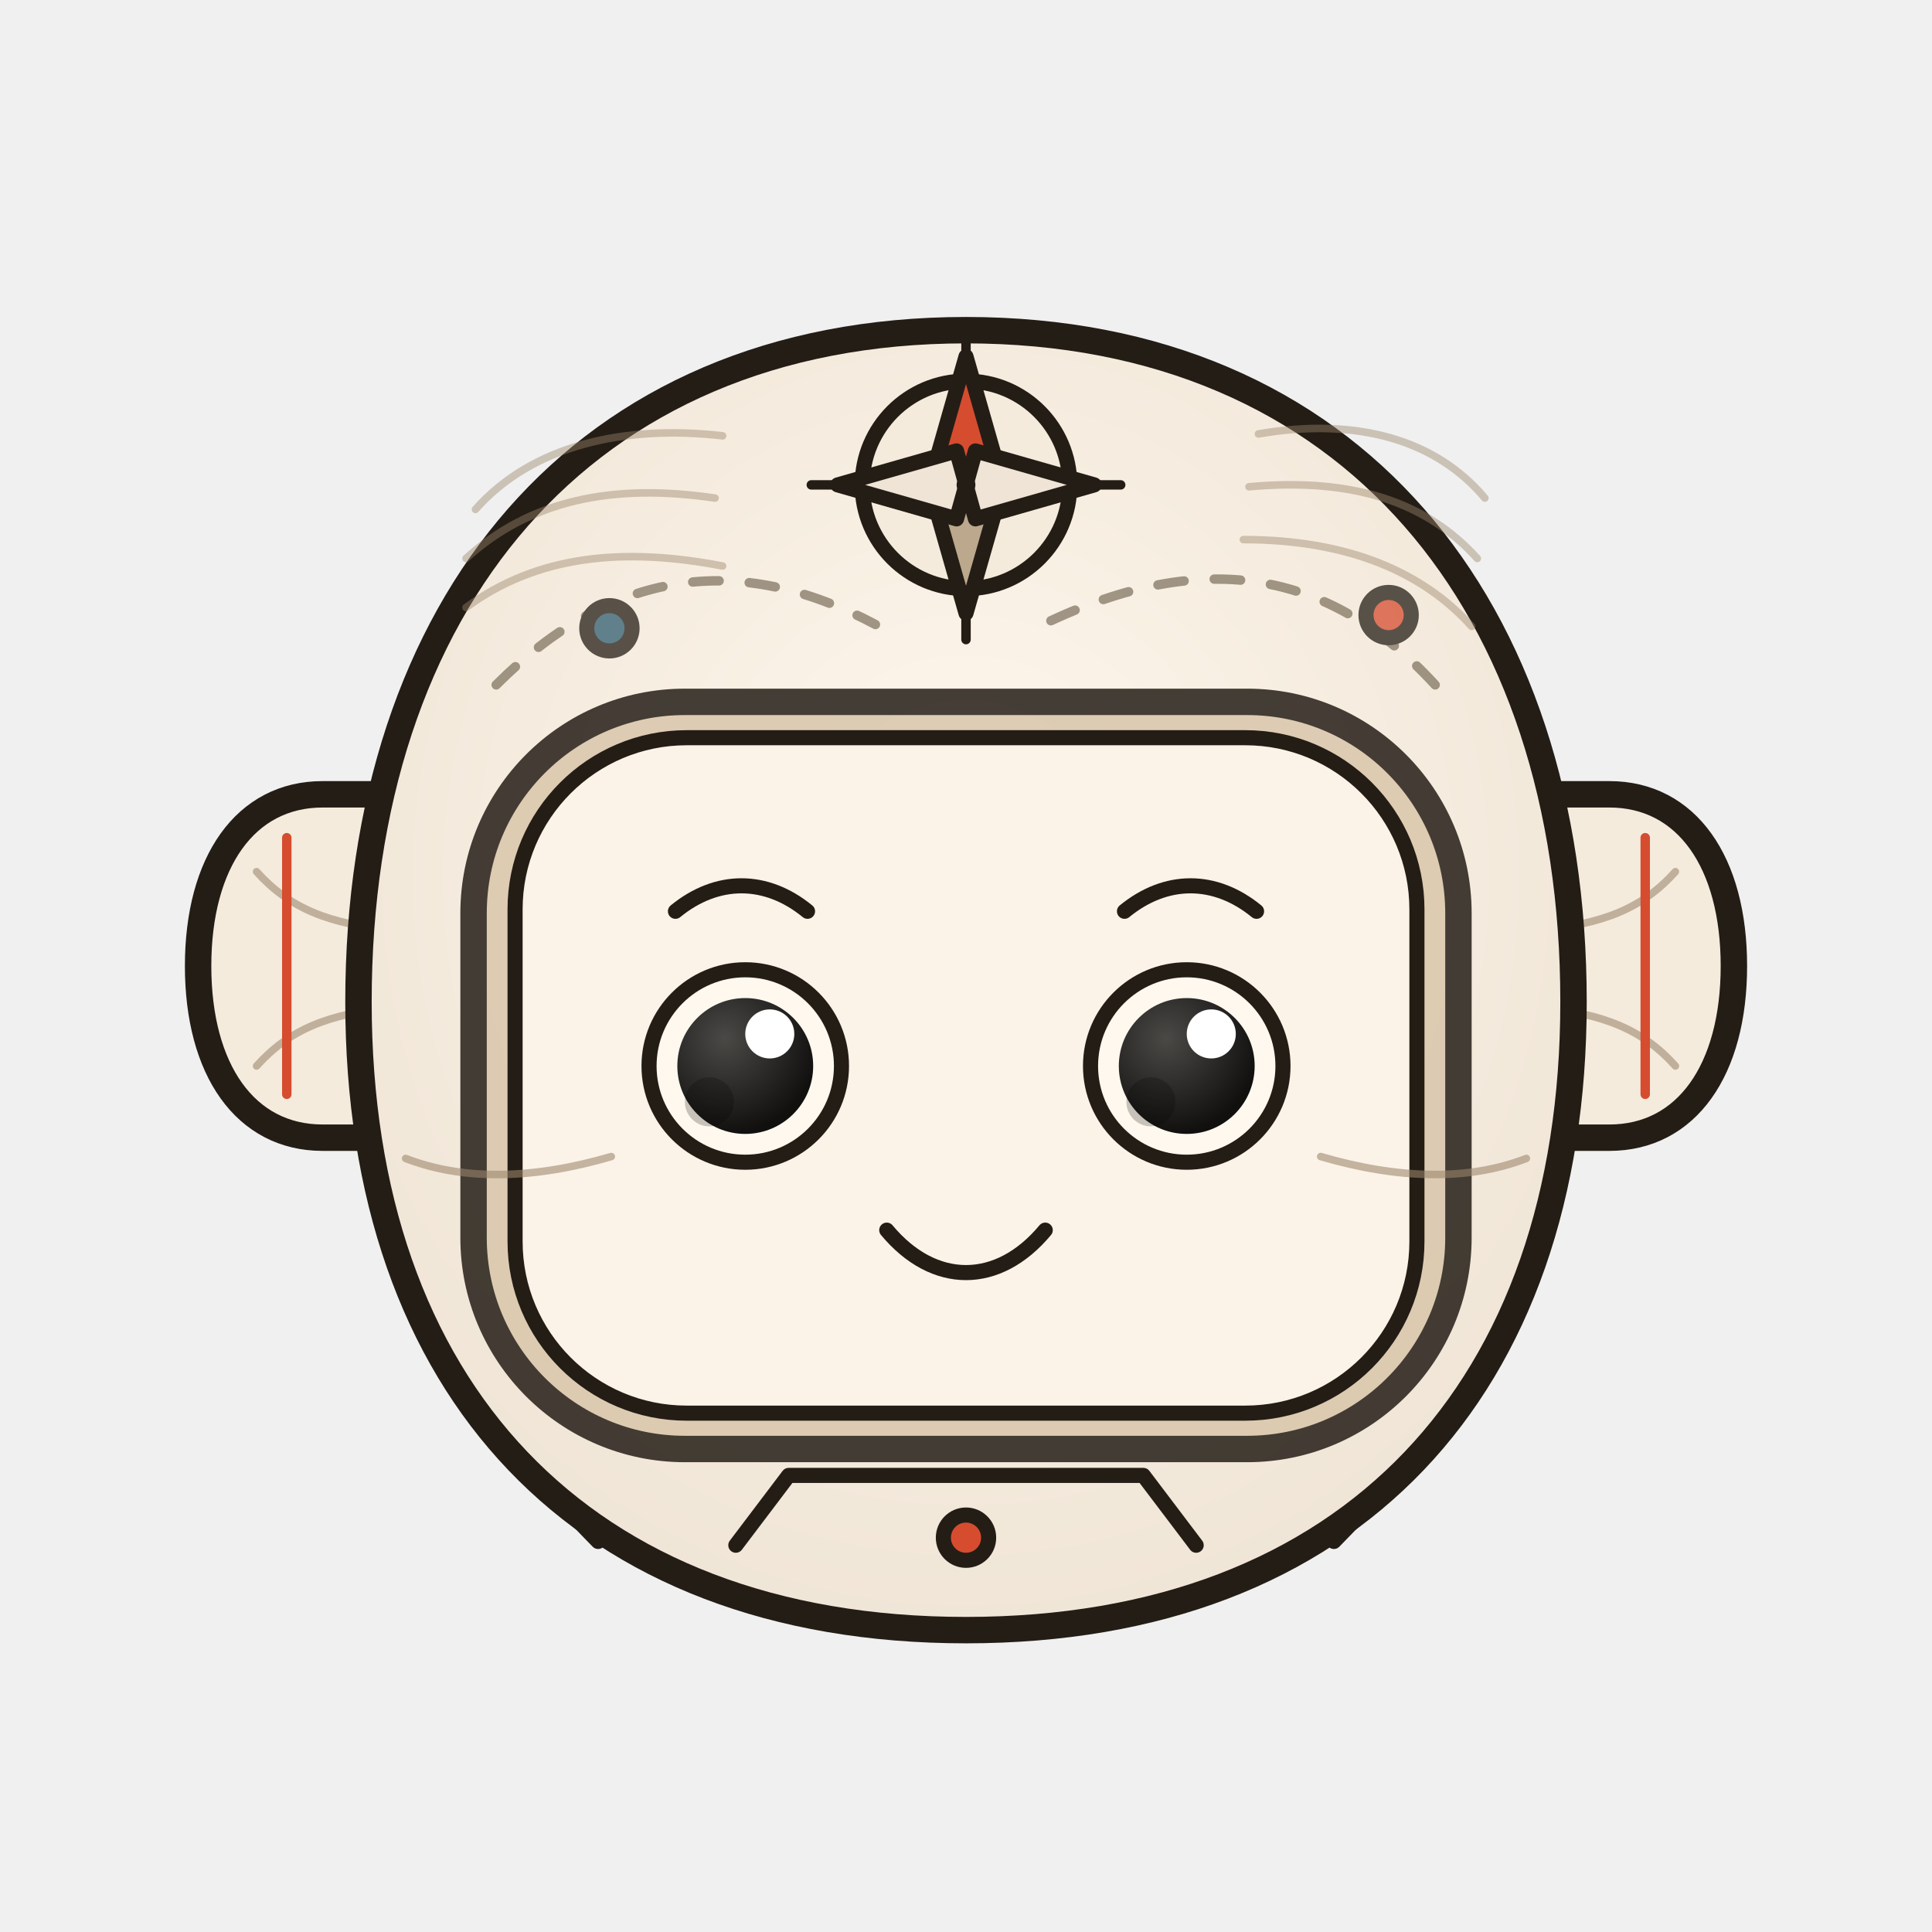
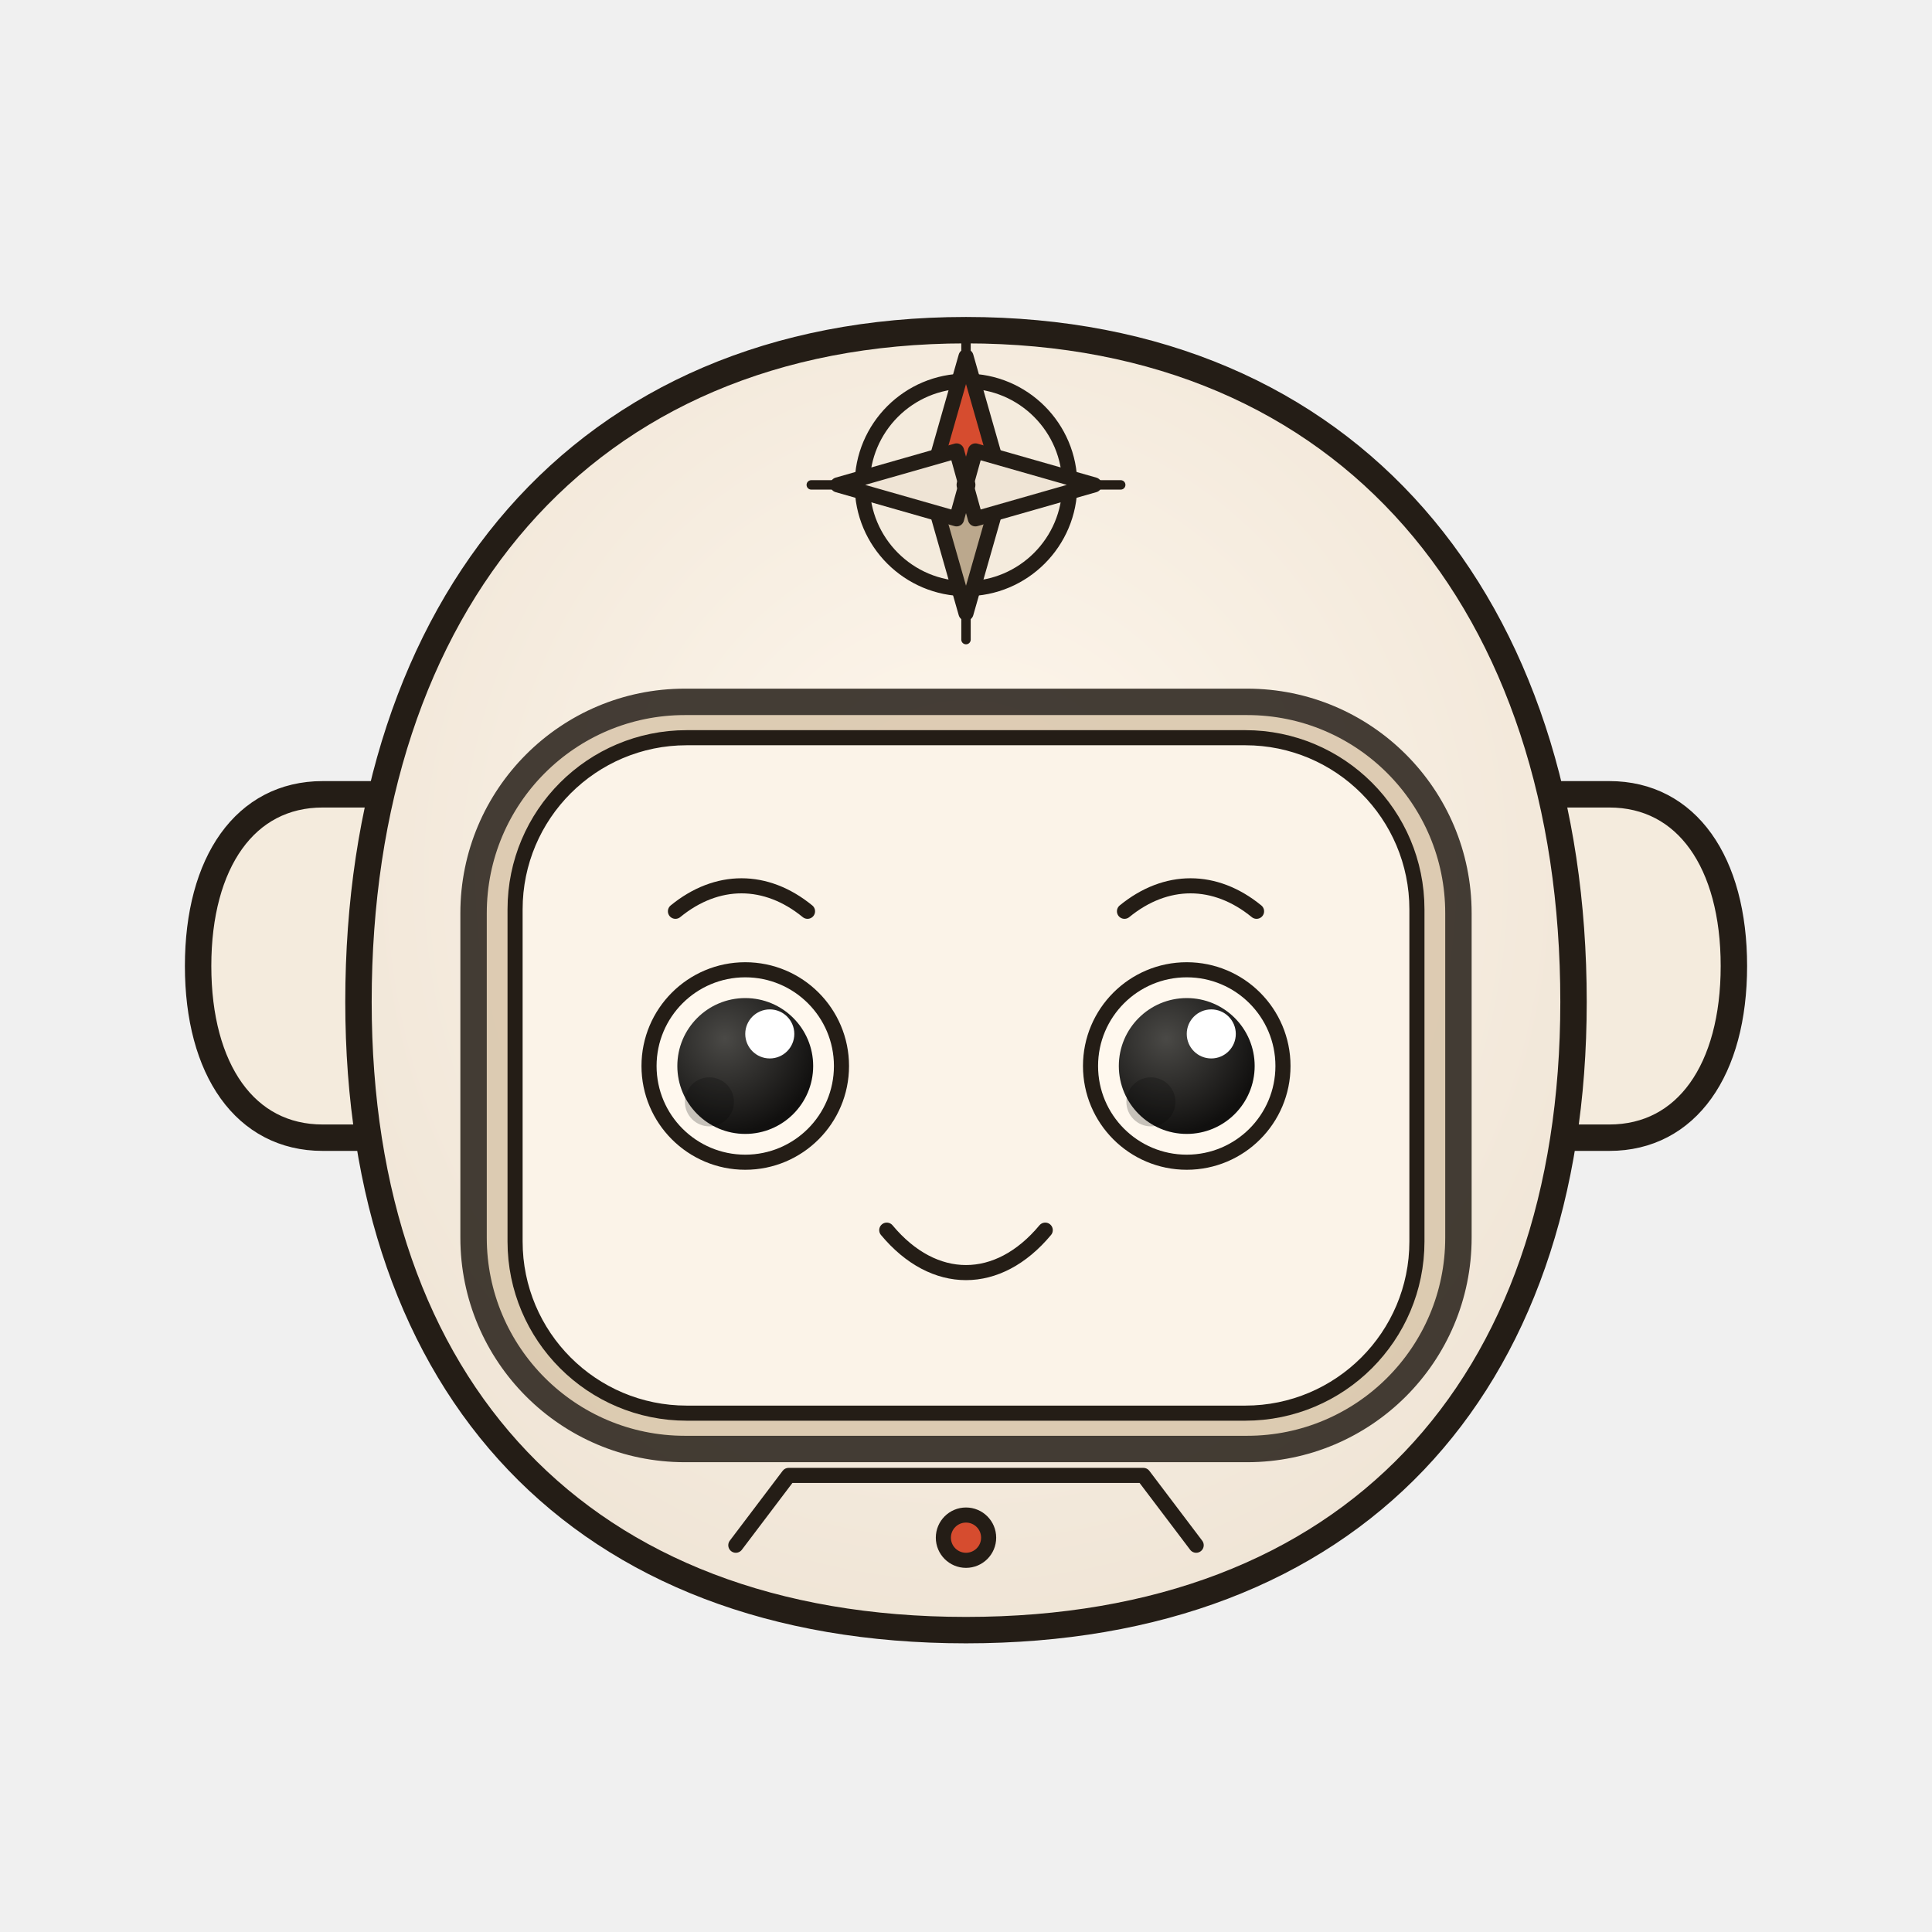
- <svg xmlns="http://www.w3.org/2000/svg" viewBox="0 0 1024 1024" width="1024" height="1024" fill="none">
-   <defs>
-     <style>
+ <svg xmlns="http://www.w3.org/2000/svg" viewBox="0 0 1024 1024" width="1024" height="1024" fill="none" version="1.1" id="svg40">
+   <defs id="defs4">
+     <style id="style1">
      .ink{stroke:#241d16;stroke-width:14;stroke-linecap:round;stroke-linejoin:round}
      .ink2{stroke:#241d16;stroke-width:8;stroke-linecap:round;stroke-linejoin:round}
      .thin{stroke:#9b856b;stroke-width:4;stroke-linecap:round;stroke-linejoin:round;opacity:.58}
      .dash{stroke:#6f604d;stroke-width:5;stroke-linecap:round;stroke-linejoin:round;stroke-dasharray:14 16;opacity:.85}
      .cream{fill:#F4EBDD}
      .face{fill:#FBF3E8}
      .tan{fill:#D8C5AA}
      .red{fill:#D64C2F}
      .blue{fill:#2E5D70}
      .eye{fill:#1E1B18}
    </style>
    <radialGradient id="softFill" cx="50%" cy="42%" r="62%">
-       <stop offset="0" stop-color="#FFF8EE" />
-       <stop offset="1" stop-color="#EFE4D5" />
+       <stop offset="0" stop-color="#FFF8EE" id="stop1" />
+       <stop offset="1" stop-color="#EFE4D5" id="stop2" />
    </radialGradient>
    <radialGradient id="eyeGrad" cx="35%" cy="30%" r="70%">
-       <stop offset="0" stop-color="#4A4946" />
-       <stop offset="1" stop-color="#11100F" />
+       <stop offset="0" stop-color="#4A4946" id="stop3" />
+       <stop offset="1" stop-color="#11100F" id="stop4" />
    </radialGradient>
  </defs>
  <g id="side-modules">
-     <path class="cream ink" d="M171 421c-41 0-66 36-66 91s25 91 66 91h44V421h-44z" />
-     <path class="cream ink" d="M853 421c41 0 66 36 66 91s-25 91-66 91h-44V421h44z" />
-     <path class="thin" d="M136 462c17 19 38 28 73 31" />
-     <path class="thin" d="M136 565c17-19 38-28 73-31" />
-     <path class="thin" d="M888 462c-17 19-38 28-73 31" />
-     <path class="thin" d="M888 565c-17-19-38-28-73-31" />
-     <path d="M152 444v136" stroke="#D64C2F" stroke-width="5" stroke-linecap="round" />
-     <path d="M872 444v136" stroke="#D64C2F" stroke-width="5" stroke-linecap="round" />
+     <path class="cream ink" d="M171 421c-41 0-66 36-66 91s25 91 66 91h44V421h-44z" id="path4" />
+     <path class="cream ink" d="M853 421c41 0 66 36 66 91s-25 91-66 91h-44V421h44z" id="path5" />
  </g>
  <path id="head-shell" d="M190 531c0-210 118-356 322-356s322 146 322 356c0 205-118 333-322 333S190 736 190 531z" fill="url(#softFill)" class="ink" />
-   <g id="map-lines" opacity=".75">
-     <path class="thin" d="M252 270c30-34 79-45 131-39" />
-     <path class="thin" d="M247 296c34-31 78-40 132-32" />
-     <path class="thin" d="M247 322c38-28 84-32 136-22" />
-     <path class="thin" d="M667 230c52-9 94 3 120 34" />
-     <path class="thin" d="M662 258c55-5 94 8 121 38" />
-     <path class="thin" d="M659 286c55 0 95 17 121 46" />
-     <path class="dash" d="M263 363c61-61 128-71 201-32" />
-     <path class="dash" d="M557 329c86-40 153-25 209 40" />
-     <circle cx="323" cy="333" r="12" class="blue ink2" />
-     <circle cx="736" cy="326" r="12" class="red ink2" />
+   <g id="compass" transform="translate(512 257)">
+     <circle r="55" fill="#F4EBDD" class="ink2" id="circle21" />
+     <path d="M0-82V82M-82 0H82" stroke="#241d16" stroke-width="5" stroke-linecap="round" id="path21" />
+     <path d="M0-68 18-5 0 0-18-5z" class="red ink2" id="path22" />
+     <path d="M0 68 18 5 0 0-18 5z" fill="#BBA88D" class="ink2" id="path23" />
+     <path d="M-68 0-5-18 0 0-5 18z" fill="#EFE4D5" class="ink2" id="path24" />
+     <path d="M68 0 5-18 0 0 5 18z" fill="#EFE4D5" class="ink2" id="path25" />
+     <circle r="5" fill="#241d16" id="circle25" />
  </g>
-   <g id="compass" transform="translate(512 257)">
-     <circle r="55" fill="#F4EBDD" class="ink2" />
-     <path d="M0-82V82M-82 0H82" stroke="#241d16" stroke-width="5" stroke-linecap="round" />
-     <path d="M0-68 18-5 0 0-18-5z" class="red ink2" />
-     <path d="M0 68 18 5 0 0-18 5z" fill="#BBA88D" class="ink2" />
-     <path d="M-68 0-5-18 0 0-5 18z" fill="#EFE4D5" class="ink2" />
-     <path d="M68 0 5-18 0 0 5 18z" fill="#EFE4D5" class="ink2" />
-     <circle r="5" fill="#241d16" />
+   <rect x="251" y="372" width="522" height="396" rx="112" class="tan ink" opacity=".85" id="rect25" />
+   <rect x="273" y="391" width="478" height="358" rx="91" class="face ink2" id="rect26" />
+   <g id="eyes">
+     <circle cx="395" cy="565" r="51" fill="#FFF8EE" class="ink2" id="circle26" />
+     <circle cx="395" cy="565" r="36" fill="url(#eyeGrad)" id="circle27" />
+     <circle cx="408" cy="548" r="13" fill="#fff" id="circle28" />
+     <circle cx="376" cy="584" r="13" fill="#000" opacity=".22" id="circle29" />
+     <circle cx="629" cy="565" r="51" fill="#FFF8EE" class="ink2" id="circle30" />
+     <circle cx="629" cy="565" r="36" fill="url(#eyeGrad)" id="circle31" />
+     <circle cx="642" cy="548" r="13" fill="#fff" id="circle32" />
+     <circle cx="610" cy="584" r="13" fill="#000" opacity=".22" id="circle33" />
  </g>
-   <rect x="251" y="372" width="522" height="396" rx="112" class="tan ink" opacity=".85" />
-   <rect x="273" y="391" width="478" height="358" rx="91" class="face ink2" />
-   <g id="eyes">
-     <circle cx="395" cy="565" r="51" fill="#FFF8EE" class="ink2" />
-     <circle cx="395" cy="565" r="36" fill="url(#eyeGrad)" />
-     <circle cx="408" cy="548" r="13" fill="#fff" />
-     <circle cx="376" cy="584" r="13" fill="#000" opacity=".22" />
-     <circle cx="629" cy="565" r="51" fill="#FFF8EE" class="ink2" />
-     <circle cx="629" cy="565" r="36" fill="url(#eyeGrad)" />
-     <circle cx="642" cy="548" r="13" fill="#fff" />
-     <circle cx="610" cy="584" r="13" fill="#000" opacity=".22" />
-   </g>
-   <path class="ink2" d="M358 483c22-18 48-18 70 0" />
-   <path class="ink2" d="M596 483c22-18 48-18 70 0" />
-   <path class="ink2" d="M470 652c25 30 59 30 84 0" />
-   <path class="ink2" d="M390 819l28-37h188l28 37" />
-   <circle cx="512" cy="815" r="12" class="red ink2" />
-   <path class="ink2" d="M283 782l34 35" />
-   <path class="ink2" d="M741 782l-34 35" />
-   <path class="thin" d="M215 614c31 12 68 11 109-1" />
-   <path class="thin" d="M809 614c-31 12-68 11-109-1" />
+   <path class="ink2" d="M358 483c22-18 48-18 70 0" id="path33" />
+   <path class="ink2" d="M596 483c22-18 48-18 70 0" id="path34" />
+   <path class="ink2" d="M470 652c25 30 59 30 84 0" id="path35" />
+   <path class="ink2" d="M390 819l28-37h188l28 37" id="path36" />
+   <circle cx="512" cy="815" r="12" class="red ink2" id="circle36" />
</svg>
